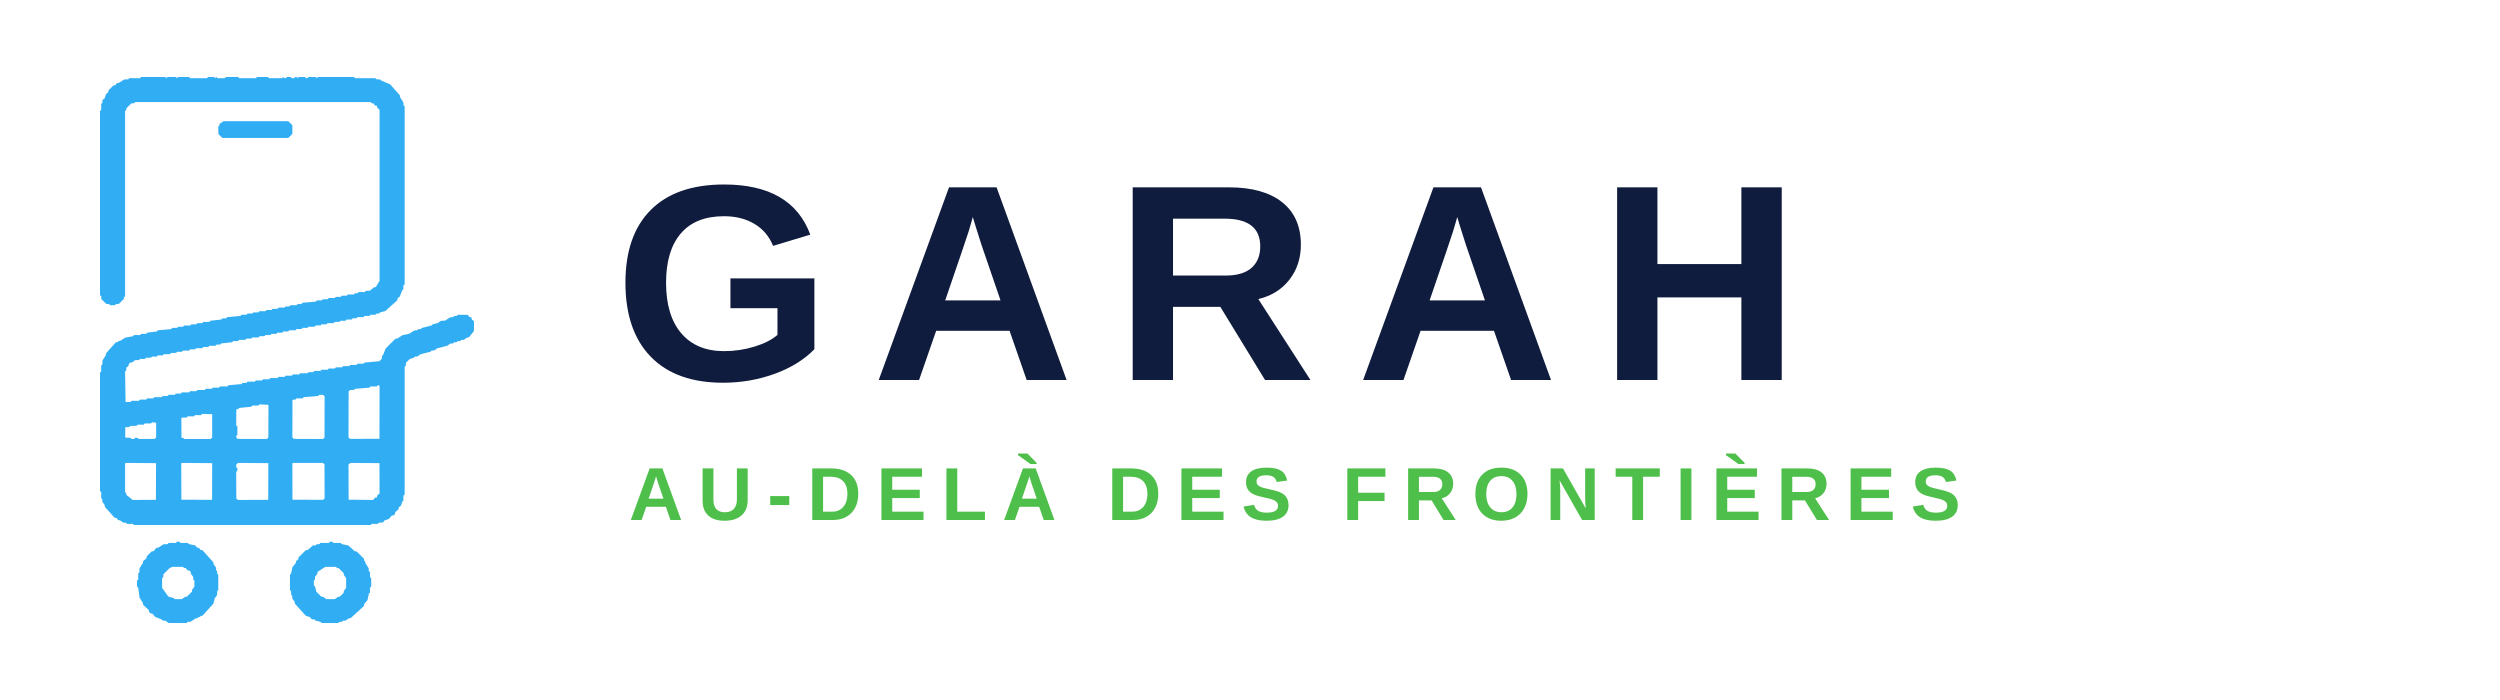
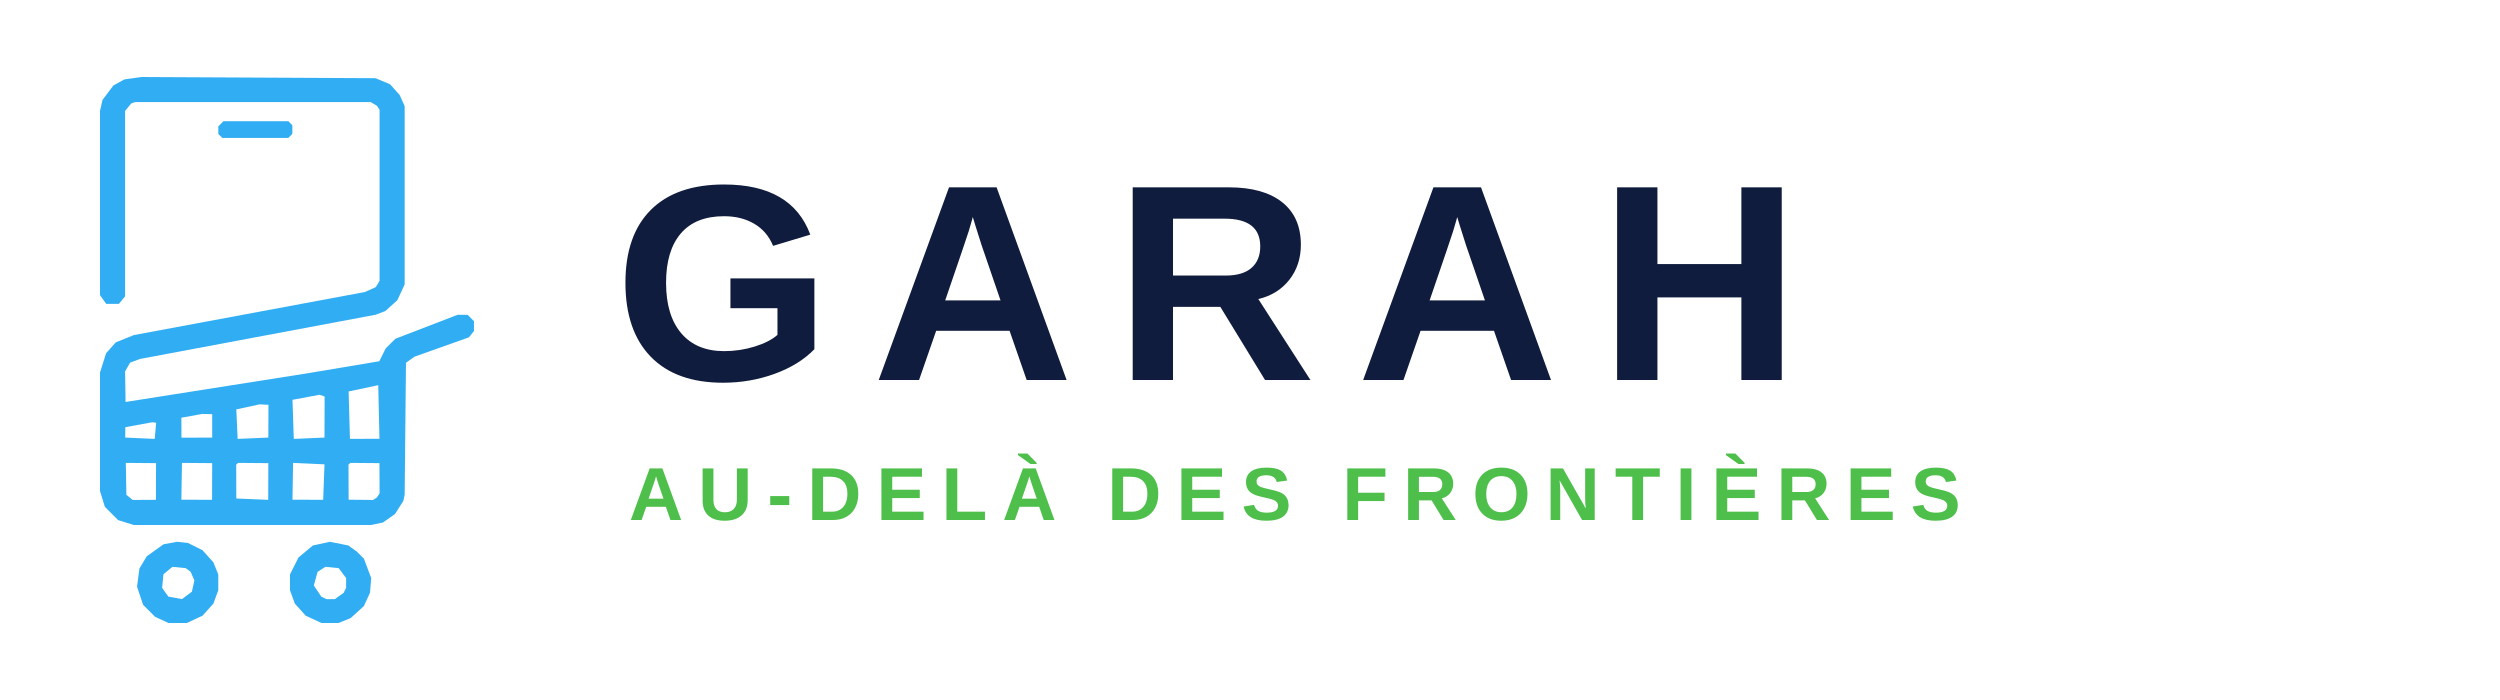
<svg xmlns="http://www.w3.org/2000/svg" viewBox="0 0 1000 280" width="1000" height="280" role="img" aria-label="GARAH">
  <g transform="translate(40 30.8) scale(0.4779)">
-     <path fill="#31AEF3" fill-rule="evenodd" d="M34.4 0.0L54.6 0.0L55.4 1.0L56.4 0.0L63.6 0.0L64.4 1.0L65.4 0.0L74.6 0.0L75.4 1.0L89.6 1.0L90.4 0.0L95.6 0.0L96.4 1.0L97.4 0.0L98.4 1.0L104.6 1.0L105.4 0.0L115.6 0.0L116.4 1.0L130.6 1.0L131.4 0.0L140.6 0.0L141.4 1.0L152.6 1.0L153.4 0.0L154.4 1.0L155.8 0.9L156.4 0.0L159.6 0.0L160.4 1.0L162.6 1.0L163.4 0.0L164.8 0.1L165.4 1.0L166.4 0.0L171.6 0.0L172.4 1.0L173.8 0.9L174.4 0.0L180.6 0.0L181.4 1.0L182.4 0.0L212.6 0.0L213.4 1.0L230.6 1.0L231.2 1.9L234.8 2.1L235.2 2.9L242.8 6.1L250.9 15.2L251.1 16.8L253.9 21.2L254.1 23.8L255.0 24.4L255.0 173.6L254.0 174.4L253.9 177.8L253.1 178.2L250.9 183.8L249.1 185.2L248.9 186.8L238.8 195.9L234.2 197.1L233.6 198.0L231.2 198.1L230.6 199.0L226.4 199.0L225.8 199.9L221.4 200.0L220.6 201.0L215.4 201.0L214.8 201.9L211.4 202.0L210.6 203.0L206.4 203.0L205.6 204.0L201.4 204.0L200.8 204.9L196.4 205.0L195.6 206.0L190.4 206.0L189.6 207.0L185.4 207.0L184.8 207.9L180.4 208.0L179.6 209.0L174.4 209.0L173.6 210.0L169.4 210.0L168.8 210.9L164.4 211.0L163.6 212.0L158.4 212.0L157.6 213.0L153.4 213.0L152.6 214.0L148.4 214.0L147.6 215.0L143.4 215.0L142.6 216.0L138.4 216.0L137.8 216.9L133.4 217.0L132.6 218.0L127.4 218.0L126.8 218.9L122.4 219.0L121.6 220.0L116.4 220.0L115.6 221.0L111.4 221.0L110.6 222.0L101.4 223.0L100.8 223.9L97.4 224.0L96.6 225.0L91.4 225.0L90.8 225.9L86.4 226.0L85.6 227.0L80.4 227.0L79.8 227.9L75.4 228.0L74.6 229.0L69.4 229.0L68.6 230.0L64.4 230.0L63.8 230.9L59.4 231.0L58.6 232.0L53.4 232.0L52.6 233.0L48.4 233.0L47.6 234.0L43.4 234.0L42.8 234.9L38.4 235.0L37.6 236.0L33.4 236.0L32.8 236.9L29.4 237.0L26.8 238.9L25.2 239.1L24.1 240.2L23.9 241.8L22.1 243.2L22.0 245.6L21.0 246.4L21.4 272.0L25.6 272.0L26.4 271.0L32.6 271.0L33.4 270.0L38.6 270.0L39.4 269.0L44.6 269.0L45.4 268.0L51.6 268.0L52.2 267.1L56.6 267.0L57.4 266.0L62.6 266.0L63.4 265.0L67.6 265.0L68.4 264.0L74.6 264.0L75.4 263.0L80.6 263.0L81.4 262.0L87.6 262.0L88.4 261.0L93.6 261.0L94.4 260.0L99.6 260.0L100.4 259.0L106.6 259.0L107.4 258.0L118.6 257.0L119.2 256.1L122.6 256.0L123.4 255.0L129.6 255.0L130.4 254.0L135.6 254.0L136.4 253.0L141.6 253.0L142.4 252.0L148.6 252.0L149.4 251.0L154.6 251.0L155.4 250.0L160.6 250.0L161.4 249.0L166.6 249.0L167.4 248.0L173.6 248.0L174.2 247.1L178.6 247.0L179.4 246.0L184.6 246.0L185.4 245.0L190.6 245.0L191.4 244.0L196.6 244.0L197.4 243.0L202.6 243.0L203.4 242.0L208.6 242.0L209.4 241.0L214.6 241.0L215.4 240.0L220.6 240.0L221.4 239.0L233.8 237.9L235.9 235.8L236.1 233.2L236.9 232.8L239.1 227.2L247.2 219.1L248.8 218.9L253.2 216.1L258.8 214.9L263.2 212.1L265.6 212.0L266.2 211.1L268.6 211.0L269.2 210.1L277.8 207.9L278.2 207.1L282.8 205.9L285.2 204.1L288.8 203.9L293.2 201.1L295.6 201.0L296.2 200.1L298.6 200.0L299.4 199.0L307.8 199.1L309.2 200.9L310.9 201.2L311.1 202.8L313.0 204.4L313.0 212.6L308.8 217.9L307.2 218.1L304.6 220.0L302.2 220.1L301.6 221.0L299.2 221.1L298.6 222.0L296.2 222.1L295.6 223.0L293.2 223.1L290.8 224.9L282.2 227.1L279.8 228.9L277.4 229.0L276.8 229.9L268.2 232.1L265.8 233.9L263.2 234.1L262.8 234.9L259.2 236.1L256.1 239.2L256.0 241.6L255.0 242.4L255.0 349.6L254.0 350.4L253.9 354.8L253.1 355.2L251.9 358.8L250.1 360.2L249.9 361.8L247.1 364.2L246.9 365.8L245.8 366.9L244.2 367.1L241.8 369.9L238.2 371.1L236.8 372.9L233.4 373.0L232.6 374.0L227.4 374.0L226.6 375.0L28.4 375.0L27.6 374.0L22.4 374.0L21.8 373.1L19.4 373.0L16.8 371.1L15.2 370.9L13.8 369.1L12.2 368.9L4.1 359.8L3.9 358.2L2.0 355.6L1.9 353.2L1.0 352.6L1.0 347.4L0.0 346.6L0.0 247.4L1.0 246.6L1.0 241.4L2.0 240.6L2.0 237.4L4.9 232.8L5.1 231.2L13.2 222.1L14.8 221.9L15.2 221.1L16.8 220.9L21.2 218.1L27.6 217.0L28.4 216.0L33.6 216.0L34.4 215.0L38.6 215.0L39.4 214.0L47.6 213.0L48.4 212.0L59.6 211.0L60.4 210.0L64.6 210.0L65.2 209.1L69.6 209.0L70.4 208.0L75.6 208.0L76.4 207.0L80.6 207.0L81.2 206.1L85.6 206.0L86.4 205.0L91.6 205.0L92.4 204.0L101.6 203.0L102.2 202.1L105.6 202.0L106.4 201.0L117.6 200.0L118.4 199.0L122.6 199.0L123.4 198.0L127.6 198.0L128.2 197.1L132.6 197.0L133.4 196.0L138.6 196.0L139.4 195.0L143.6 195.0L144.2 194.1L148.6 194.0L149.4 193.0L154.6 193.0L155.2 192.1L158.6 192.0L159.4 191.0L164.6 191.0L165.2 190.1L168.6 190.0L169.4 189.0L180.6 188.0L181.4 187.0L185.6 187.0L186.2 186.1L190.6 186.0L191.4 185.0L196.6 185.0L197.4 184.0L201.6 184.0L202.2 183.1L206.6 183.0L207.4 182.0L212.6 182.0L213.2 181.1L215.6 181.0L216.4 180.0L221.6 180.0L222.4 179.0L225.8 178.9L229.2 176.1L230.8 175.9L234.0 170.6L234.0 27.4L232.1 25.8L231.8 24.1L230.2 23.9L228.8 22.1L227.2 21.9L226.6 21.0L29.4 21.0L28.8 21.9L26.2 22.1L22.1 26.2L21.9 27.8L21.0 28.4L21.0 183.6L20.1 184.2L19.9 185.8L15.8 189.9L13.4 190.0L12.6 191.0L8.4 191.0L7.8 190.1L5.2 189.9L1.1 185.8L1.0 183.4L0.0 182.6L0.0 28.4L1.0 27.6L1.0 22.4L1.9 21.8L2.1 19.2L3.9 17.8L5.1 14.2L6.9 12.8L7.1 11.2L11.2 7.1L12.8 6.9L14.2 5.1L15.8 4.9L20.4 2.0L23.6 2.0L24.4 1.0L33.6 1.0L34.2 0.1ZM103.4 37.0L157.6 37.0L161.0 40.4L161.0 47.6L157.6 51.0L102.4 51.0L99.1 47.8L99.0 41.4L99.9 40.8L100.1 39.2L103.2 37.1ZM232.6 258.0L231.6 259.0L226.4 259.0L225.6 260.0L213.4 261.0L212.8 261.9L209.4 262.0L208.1 263.2L208.0 301.6L209.2 302.9L233.9 302.8L234.0 258.4L232.9 258.0ZM183.6 266.0L182.6 267.0L170.4 268.0L169.6 269.0L164.4 269.0L163.8 269.9L161.1 270.2L161.0 301.6L162.2 302.9L186.6 303.0L187.9 301.8L188.0 267.4L186.8 266.1L183.9 266.0ZM133.6 274.0L132.6 275.0L127.4 275.0L126.6 276.0L116.4 277.0L115.8 277.9L114.1 278.2L114.0 291.6L115.0 292.4L115.0 299.6L114.1 300.2L114.0 301.6L115.2 302.9L139.6 303.0L140.9 301.8L141.0 274.4L133.9 274.0ZM85.6 282.0L84.6 283.0L79.4 283.0L78.6 284.0L73.4 284.0L72.6 285.0L68.1 285.2L68.2 301.9L69.8 302.1L70.4 303.0L92.6 303.0L93.9 301.8L93.9 282.2L85.9 282.0ZM43.6 289.0L42.6 290.0L37.4 290.0L36.6 291.0L31.4 291.0L30.6 292.0L25.4 292.0L24.6 293.0L21.2 293.1L21.1 301.8L25.6 302.0L26.4 303.0L28.6 303.0L29.4 302.0L31.6 302.0L32.4 303.0L45.8 302.9L47.0 301.6L47.0 289.4L43.9 289.0ZM21.6 323.0L21.0 323.4L21.0 347.6L21.9 348.2L22.1 349.8L27.4 354.0L46.8 353.9L46.9 323.2L21.9 323.0ZM68.6 323.0L68.0 323.4L68.1 353.8L93.8 353.9L93.9 323.2L68.9 323.0ZM115.6 323.0L114.0 324.4L114.0 326.6L115.0 327.4L115.0 329.6L114.0 330.4L114.1 352.8L115.4 354.0L140.8 353.9L140.9 323.2L115.9 323.0ZM161.6 323.0L161.0 323.4L161.1 353.8L186.8 353.9L188.0 352.6L187.9 324.2L186.6 323.0L161.9 323.0ZM209.6 323.0L208.0 324.4L208.1 353.8L228.6 354.0L230.2 352.1L231.8 351.9L232.1 350.2L234.0 348.6L233.9 323.2L209.9 323.0ZM64.4 389.0L66.6 389.0L67.4 390.0L73.6 390.0L74.2 390.9L79.8 392.1L81.2 393.9L82.8 394.1L84.2 395.9L85.8 396.1L94.9 406.2L95.1 407.8L97.0 410.4L97.1 412.8L98.0 413.4L98.1 415.8L99.0 416.4L99.0 429.6L98.1 430.2L98.0 433.6L96.1 436.2L94.9 440.8L85.8 450.9L84.2 451.1L83.8 451.9L82.2 452.1L81.8 452.9L80.2 453.1L75.8 455.9L73.2 456.1L72.6 457.0L57.4 457.0L54.8 455.1L52.2 454.9L51.8 454.1L46.2 451.9L43.8 449.1L42.2 448.9L41.1 447.8L40.9 446.2L36.1 441.8L35.9 440.2L33.1 435.8L32.0 427.4L31.0 426.6L31.0 421.4L32.0 420.6L32.0 415.4L33.0 414.6L33.0 411.4L35.9 406.8L36.1 405.2L38.9 402.8L39.1 401.2L43.2 397.1L44.8 396.9L47.2 394.1L48.8 393.9L53.2 391.1L56.6 391.0L57.4 390.0L63.6 390.0L64.2 389.1ZM192.4 389.0L194.6 389.0L195.4 390.0L201.6 390.0L202.2 390.9L207.8 392.1L213.2 396.9L214.8 397.1L220.9 403.2L221.1 404.8L221.9 405.2L222.1 406.8L224.9 411.2L225.0 413.6L226.0 414.4L226.0 418.6L227.0 419.4L227.0 426.6L226.0 427.4L226.0 431.6L225.1 432.2L223.9 437.8L221.1 441.2L220.9 442.8L209.8 452.9L208.2 453.1L205.6 455.0L203.2 455.1L202.6 456.0L200.2 456.1L199.6 457.0L185.4 457.0L184.8 456.1L180.2 454.9L179.8 454.1L177.2 453.9L175.8 452.1L172.2 450.9L163.1 440.8L162.9 439.2L161.0 436.6L160.9 434.2L160.0 433.6L159.9 430.2L159.0 429.6L159.0 416.4L159.9 415.8L161.1 410.2L163.9 406.8L164.1 405.2L165.9 403.8L166.1 402.2L172.2 396.1L173.8 395.9L178.2 392.1L180.6 392.0L181.2 391.1L183.6 391.0L184.4 390.0L191.6 390.0L192.2 389.1ZM60.6 410.0L58.2 411.1L53.1 416.2L53.0 418.6L52.0 419.4L52.0 427.6L57.2 434.9L61.8 436.1L62.4 437.0L68.6 437.0L71.2 435.1L72.8 434.9L76.9 430.8L77.1 429.2L79.0 426.6L79.0 421.4L78.1 420.8L78.0 418.4L76.1 415.8L75.9 414.2L74.8 413.1L73.2 412.9L71.8 411.1L70.2 410.9L69.6 410.0L60.9 410.0ZM188.6 410.0L182.1 414.2L181.9 415.8L180.0 418.4L179.9 420.8L179.0 421.4L179.0 425.6L179.9 426.2L181.1 430.8L185.2 434.9L186.8 435.1L189.4 437.0L196.6 437.0L199.2 435.1L200.8 434.9L203.9 431.8L204.1 430.2L206.0 427.6L206.0 419.4L204.1 416.8L203.9 415.2L199.8 411.1L198.2 410.9L197.6 410.0L188.9 410.0Z" />
+     <path fill="#31AEF3" fill-rule="evenodd" d="M34.4 0.0L230.6 1.0L242.8 6.1L250.9 15.2L255.0 24.4L255.0 173.6L248.9 186.8L238.8 195.9L230.6 199.0L33.4 236.0L25.2 239.1L21.0 246.4L21.4 272.0L173.6 248.0L233.8 237.9L239.1 227.2L247.2 219.1L299.4 199.0L307.8 199.1L313.0 204.4L313.0 212.6L308.8 217.9L263.2 234.1L256.1 239.2L255.0 349.6L253.9 354.8L246.9 365.8L236.8 372.9L226.6 375.0L28.4 375.0L15.2 370.9L4.1 359.8L0.0 346.6L0.0 247.4L5.1 231.2L13.2 222.1L28.4 216.0L221.6 180.0L230.8 175.9L234.0 170.6L234.0 27.4L231.8 24.1L226.6 21.0L29.4 21.0L26.2 22.1L21.0 28.4L21.0 183.6L15.8 189.9L5.2 189.9L0.0 182.6L0.0 28.4L2.1 19.2L11.2 7.1L20.4 2.0L34.2 0.1ZM103.4 37.0L157.6 37.0L161.0 40.4L161.0 47.6L157.6 51.0L102.4 51.0L99.1 47.8L99.0 41.4L103.2 37.1ZM232.6 258.0L208.1 263.2L209.2 302.9L233.9 302.8L232.9 258.0ZM183.6 266.0L161.1 270.2L162.2 302.9L187.9 301.8L188.0 267.4L183.9 266.0ZM133.6 274.0L114.1 278.2L115.2 302.9L140.9 301.8L141.0 274.4L133.9 274.0ZM85.6 282.0L68.1 285.2L68.2 301.9L93.9 301.8L93.9 282.2L85.9 282.0ZM43.6 289.0L21.2 293.1L21.1 301.8L45.8 302.9L47.0 289.4L43.9 289.0ZM21.6 323.0L22.1 349.8L27.4 354.0L46.8 353.9L46.9 323.2L21.9 323.0ZM68.6 323.0L68.1 353.8L93.8 353.9L93.9 323.2L68.9 323.0ZM115.6 323.0L114.0 324.4L114.1 352.8L140.8 353.9L140.9 323.2L115.9 323.0ZM161.6 323.0L161.1 353.8L186.8 353.9L187.9 324.2L161.9 323.0ZM209.6 323.0L208.0 324.4L208.1 353.8L228.6 354.0L231.8 351.9L234.0 348.6L233.9 323.2L209.9 323.0ZM64.4 389.0L73.6 390.0L85.8 396.1L94.9 406.2L99.0 416.4L99.0 429.6L94.9 440.8L85.8 450.9L72.6 457.0L57.4 457.0L46.2 451.9L36.1 441.8L31.0 426.6L33.0 411.4L39.1 401.2L53.2 391.1L64.2 389.1ZM192.4 389.0L207.8 392.1L214.8 397.1L220.9 403.2L227.0 419.4L226.0 431.6L220.9 442.8L209.8 452.9L199.6 457.0L185.4 457.0L172.2 450.9L163.1 440.8L159.0 429.6L159.0 416.4L166.1 402.2L178.2 392.1L192.2 389.1ZM60.6 410.0L53.1 416.2L52.0 427.6L57.2 434.9L68.6 437.0L76.9 430.8L79.0 421.4L75.9 414.2L71.8 411.1L60.9 410.0ZM188.6 410.0L182.1 414.2L179.0 425.6L185.2 434.9L189.4 437.0L196.6 437.0L203.9 431.8L206.0 427.6L206.0 419.4L199.8 411.1L188.9 410.0Z" />
  </g>
  <text x="245.582" y="152" text-anchor="start" font-family="Arial, Helvetica, sans-serif" font-weight="700" font-size="112" letter-spacing="16" fill="#101C3D">GARAH</text>
  <text x="251.582" y="208" text-anchor="start" font-family="Arial, Helvetica, sans-serif" font-weight="600" font-size="30" letter-spacing="6" fill="#4FBF4B">AU-DELÀ DES FRONTIÈRES</text>
</svg>
